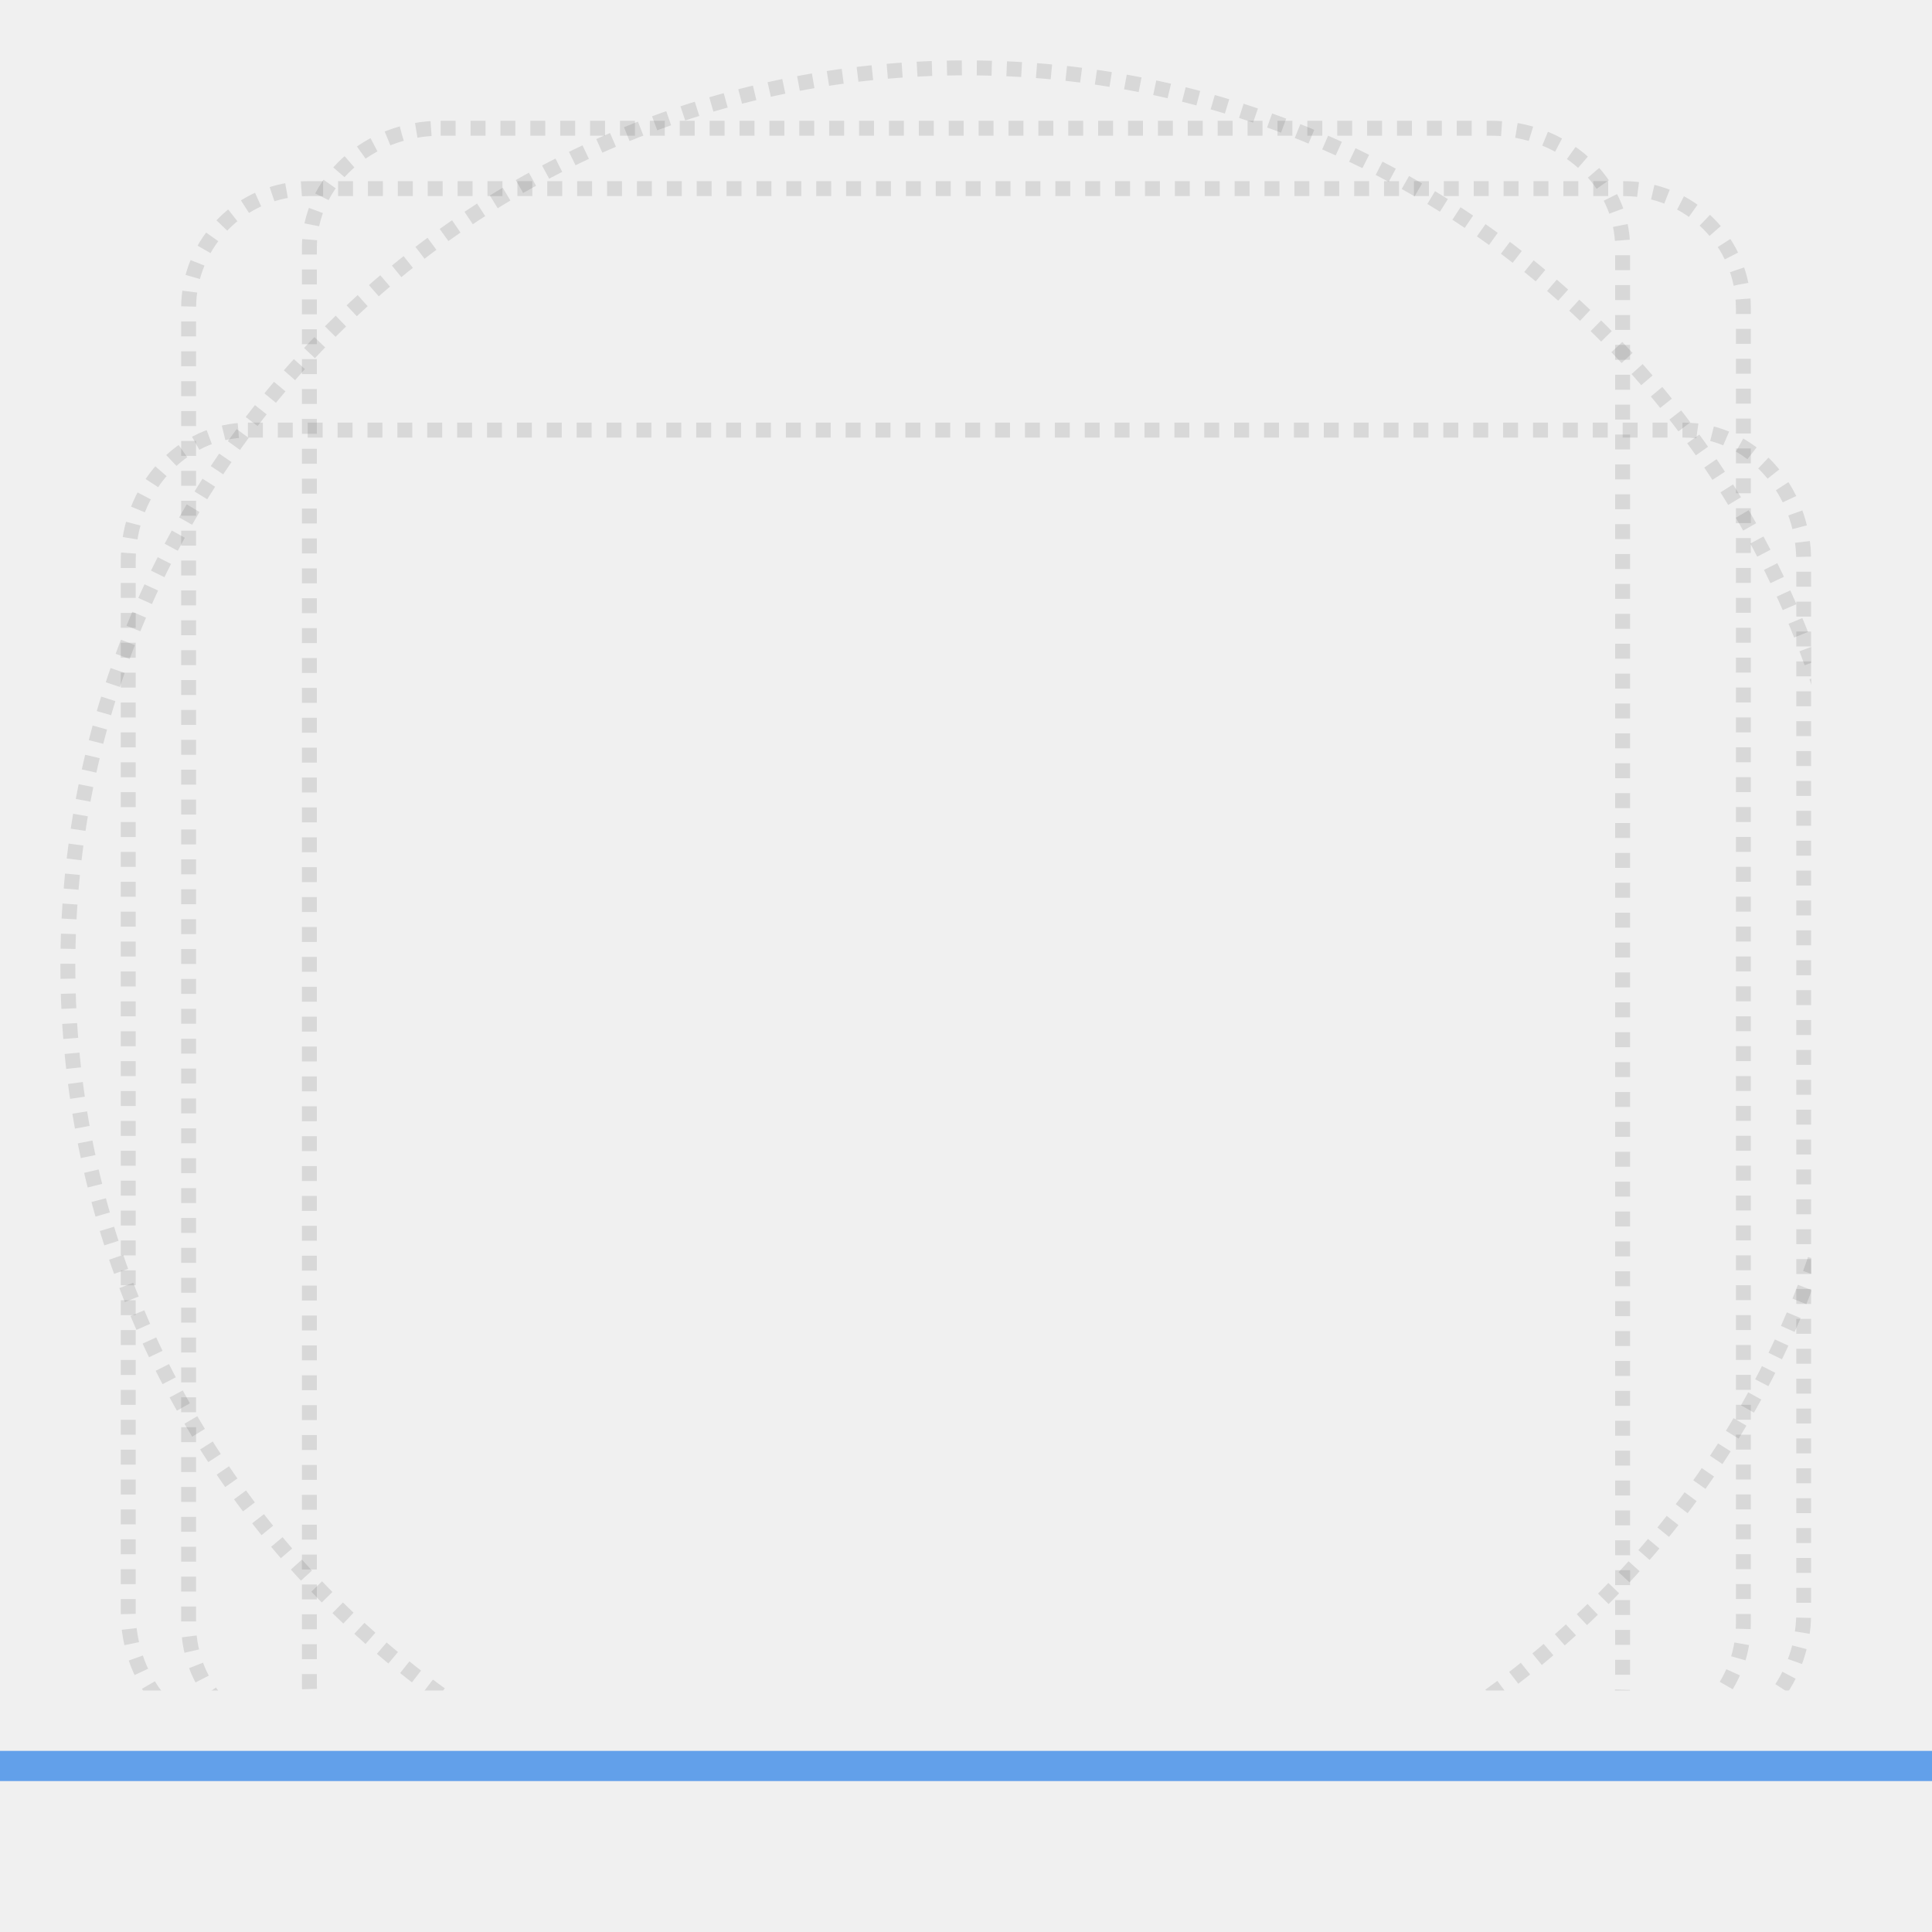
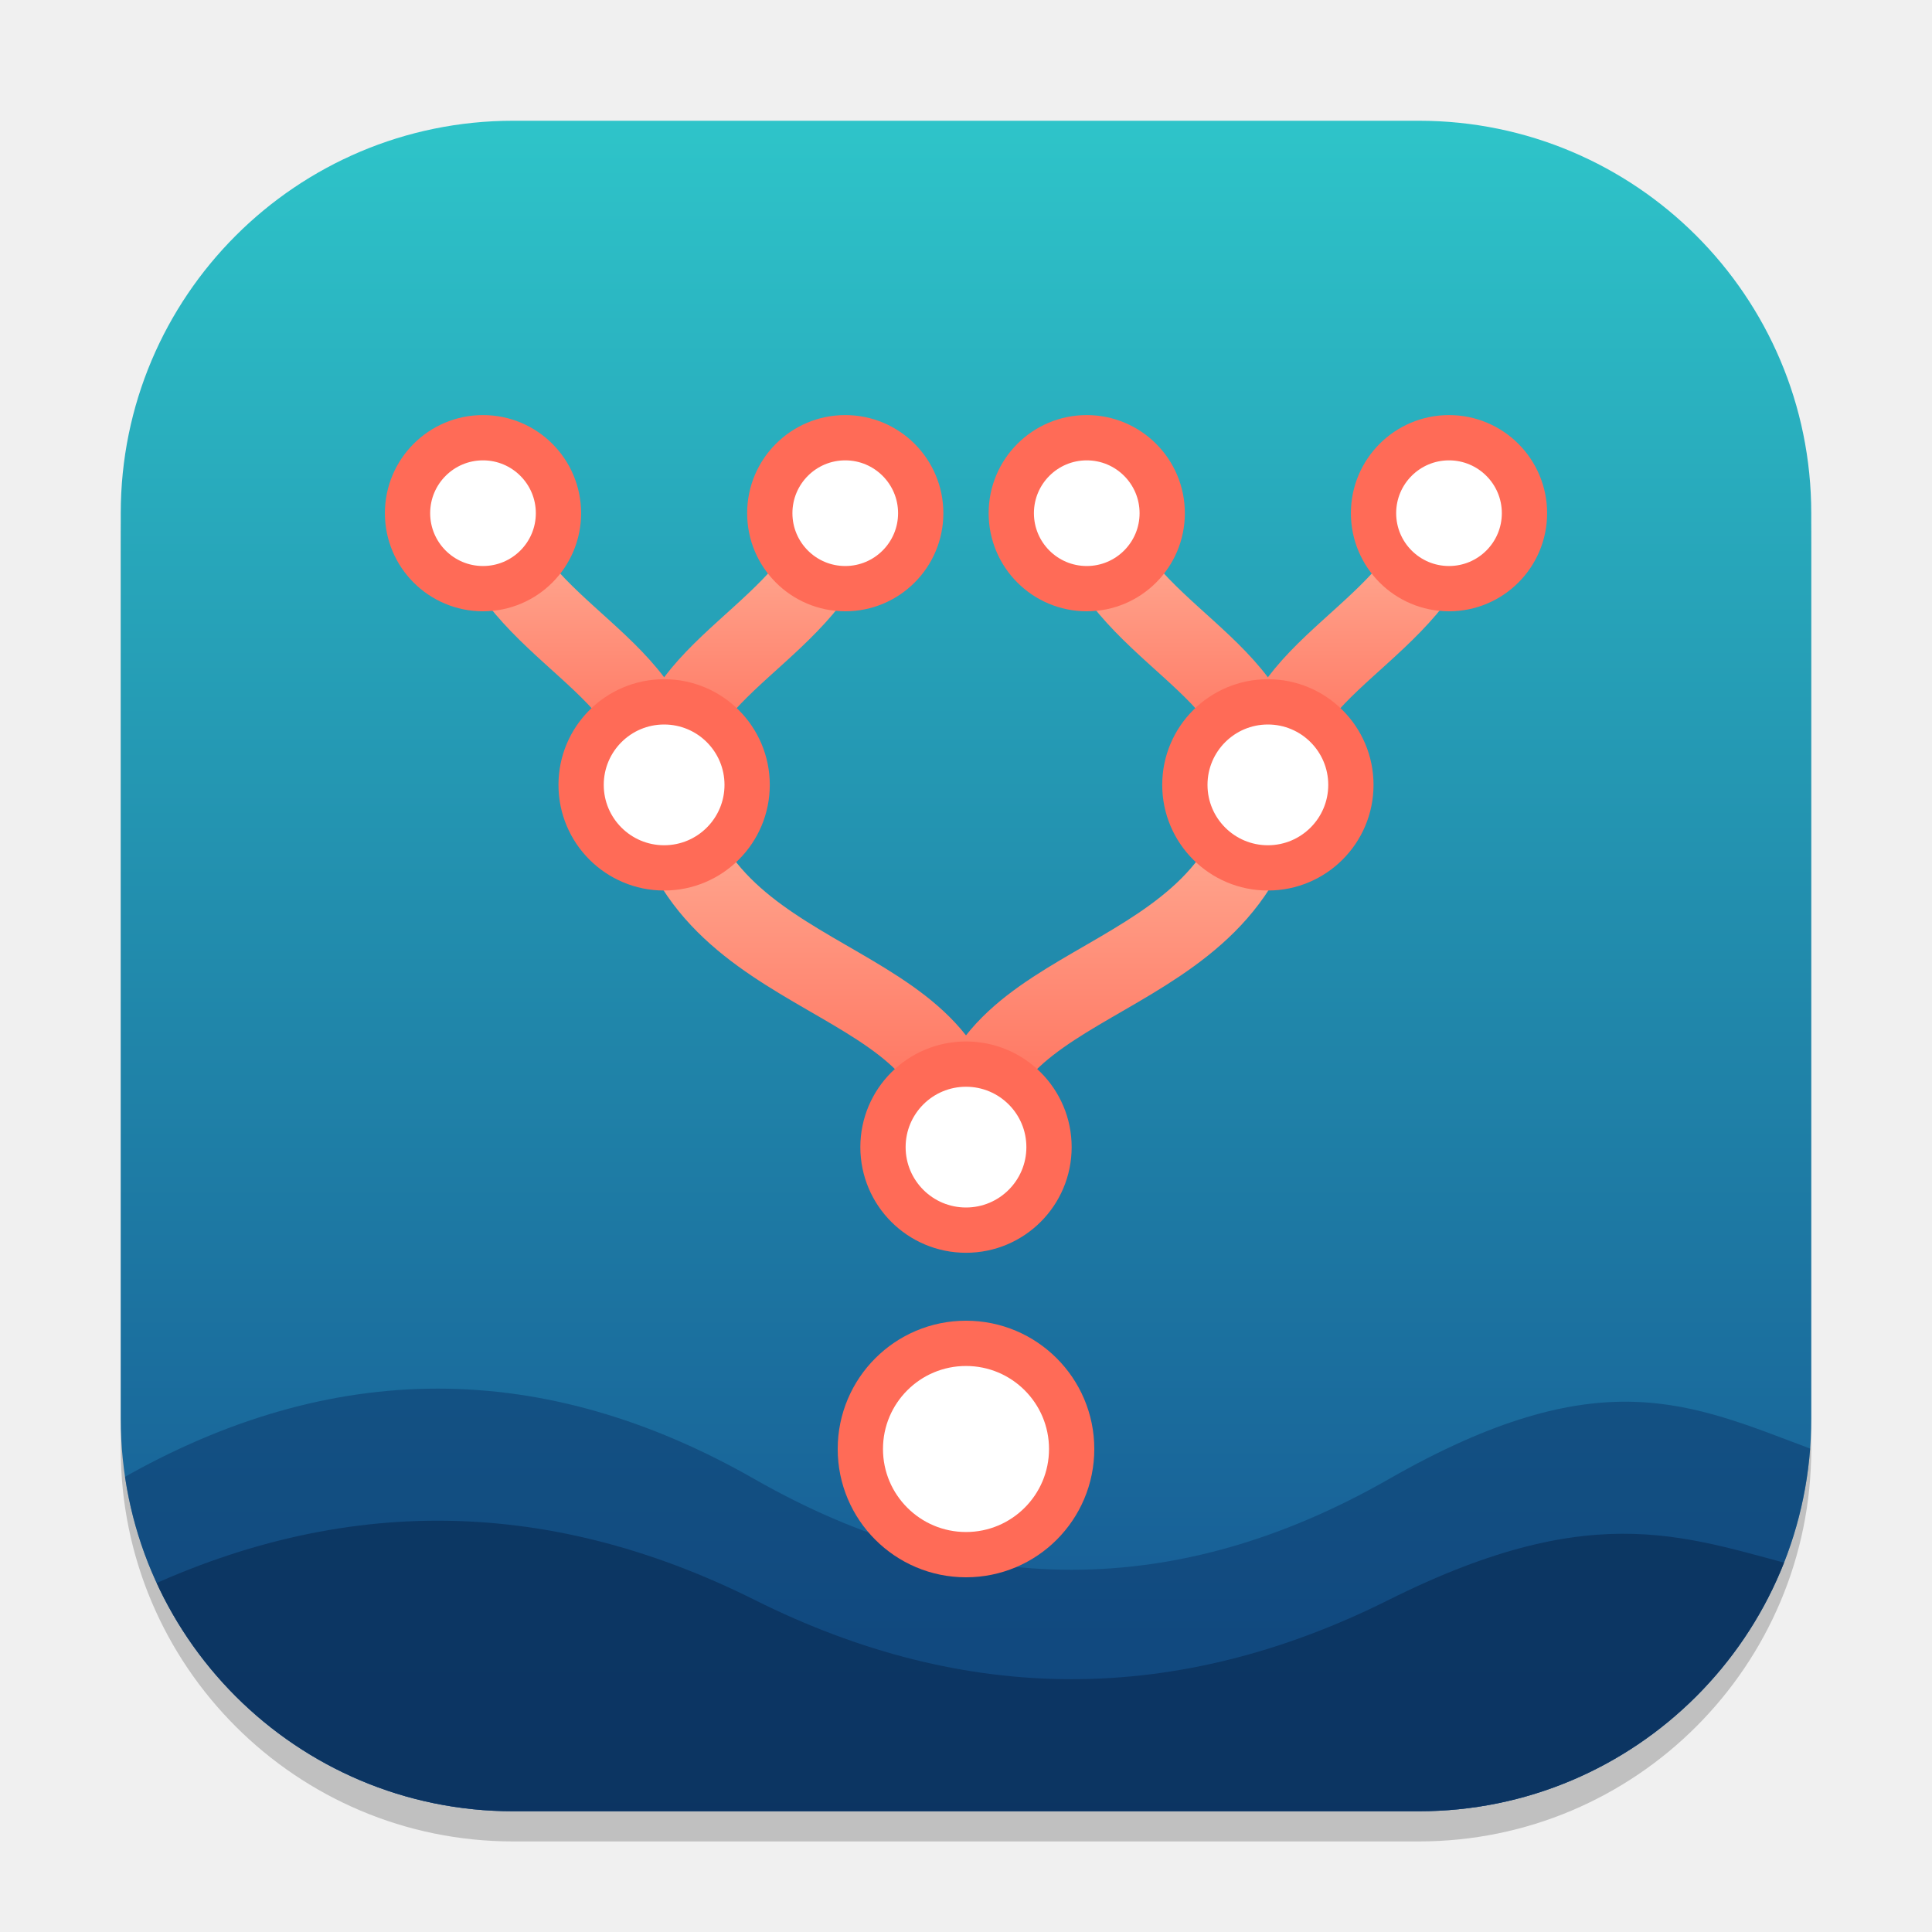
- <svg xmlns="http://www.w3.org/2000/svg" xmlns:xlink="http://www.w3.org/1999/xlink" width="128px" height="128px" viewBox="0 0 128 128" version="1.1">
+ <svg xmlns="http://www.w3.org/2000/svg" width="128" height="128" viewBox="0 0 128 128">
  <defs>
-     <filter id="alpha" filterUnits="objectBoundingBox" x="0%" y="0%" width="100%" height="100%">
-       <feColorMatrix type="matrix" in="SourceGraphic" values="0 0 0 0 1 0 0 0 0 1 0 0 0 0 1 0 0 0 1 0" />
-     </filter>
-     <mask id="mask0">
-       <g filter="url(#alpha)">
-         <rect x="0" y="0" width="128" height="128" style="fill:rgb(0%,0%,0%);fill-opacity:0.1;stroke:none;" />
-       </g>
-     </mask>
-     <clipPath id="clip1">
-       <rect x="0" y="0" width="192" height="152" />
+     <linearGradient id="sea" x1="0" y1="0" x2="0" y2="1">
+       <stop offset="0" stop-color="#2ec4c9" />
+       <stop offset="1" stop-color="#14508f" />
+     </linearGradient>
+     <linearGradient id="coral" x1="0" y1="0" x2="0" y2="1">
+       <stop offset="0" stop-color="#ffb199" />
+       <stop offset="1" stop-color="#ff6b57" />
+     </linearGradient>
+     <clipPath id="tile">
+       <rect x="8" y="8" width="112" height="112" rx="26" />
    </clipPath>
-     <g id="surface10632" clip-path="url(#clip1)">
-       <path style="fill:none;stroke-width:0.99;stroke-linecap:butt;stroke-linejoin:miter;stroke:rgb(0%,0%,0%);stroke-opacity:1;stroke-dasharray:0.99,0.99;stroke-miterlimit:4;" d="M 123.504 236 C 123.504 268.863 96.863 295.504 64 295.504 C 31.137 295.504 4.496 268.863 4.496 236 C 4.496 203.137 31.137 176.496 64 176.496 C 96.863 176.496 123.504 203.137 123.504 236 Z M 123.504 236 " transform="matrix(1,0,0,1,8,-156)" />
-     </g>
-     <mask id="mask1">
-       <g filter="url(#alpha)">
-         <rect x="0" y="0" width="128" height="128" style="fill:rgb(0%,0%,0%);fill-opacity:0.1;stroke:none;" />
-       </g>
-     </mask>
-     <clipPath id="clip2">
-       <rect x="0" y="0" width="192" height="152" />
-     </clipPath>
-     <g id="surface10635" clip-path="url(#clip2)">
-       <path style="fill:none;stroke-width:0.99;stroke-linecap:butt;stroke-linejoin:miter;stroke:rgb(0%,0%,0%);stroke-opacity:1;stroke-dasharray:0.99,0.99;stroke-miterlimit:4;" d="M 29.195 180.496 L 98.805 180.496 C 103.609 180.496 107.504 184.047 107.504 188.426 L 107.504 283.574 C 107.504 287.953 103.609 291.504 98.805 291.504 L 29.195 291.504 C 24.391 291.504 20.496 287.953 20.496 283.574 L 20.496 188.426 C 20.496 184.047 24.391 180.496 29.195 180.496 Z M 29.195 180.496 " transform="matrix(1,0,0,1,8,-156)" />
-     </g>
-     <mask id="mask2">
-       <g filter="url(#alpha)">
-         <rect x="0" y="0" width="128" height="128" style="fill:rgb(0%,0%,0%);fill-opacity:0.1;stroke:none;" />
-       </g>
-     </mask>
-     <clipPath id="clip3">
-       <rect x="0" y="0" width="192" height="152" />
-     </clipPath>
-     <g id="surface10638" clip-path="url(#clip3)">
-       <path style="fill:none;stroke-width:0.99;stroke-linecap:butt;stroke-linejoin:miter;stroke:rgb(0%,0%,0%);stroke-opacity:1;stroke-dasharray:0.99,0.99;stroke-miterlimit:4;" d="M 20.418 184.496 L 107.582 184.496 C 111.957 184.496 115.504 188.043 115.504 192.418 L 115.504 279.582 C 115.504 283.957 111.957 287.504 107.582 287.504 L 20.418 287.504 C 16.043 287.504 12.496 283.957 12.496 279.582 L 12.496 192.418 C 12.496 188.043 16.043 184.496 20.418 184.496 Z M 20.418 184.496 " transform="matrix(1,0,0,1,8,-156)" />
-     </g>
-     <mask id="mask3">
-       <g filter="url(#alpha)">
-         <rect x="0" y="0" width="128" height="128" style="fill:rgb(0%,0%,0%);fill-opacity:0.1;stroke:none;" />
-       </g>
-     </mask>
-     <clipPath id="clip4">
-       <rect x="0" y="0" width="192" height="152" />
-     </clipPath>
-     <g id="surface10641" clip-path="url(#clip4)">
-       <path style="fill:none;stroke-width:0.99;stroke-linecap:butt;stroke-linejoin:miter;stroke:rgb(0%,0%,0%);stroke-opacity:1;stroke-dasharray:0.99,0.99;stroke-miterlimit:4;" d="M 16.426 200.496 L 111.574 200.496 C 115.953 200.496 119.504 204.391 119.504 209.195 L 119.504 278.805 C 119.504 283.609 115.953 287.504 111.574 287.504 L 16.426 287.504 C 12.047 287.504 8.496 283.609 8.496 278.805 L 8.496 209.195 C 8.496 204.391 12.047 200.496 16.426 200.496 Z M 16.426 200.496 " transform="matrix(1,0,0,1,8,-156)" />
-     </g>
  </defs>
-   <g id="surface10578">
-     <rect x="0" y="0" width="128" height="128" style="fill:rgb(94.118%,94.118%,94.118%);fill-opacity:1;stroke:none;" />
-     <use xlink:href="#surface10632" transform="matrix(1,0,0,1,-8,-16)" mask="url(#mask0)" />
-     <use xlink:href="#surface10635" transform="matrix(1,0,0,1,-8,-16)" mask="url(#mask1)" />
-     <use xlink:href="#surface10638" transform="matrix(1,0,0,1,-8,-16)" mask="url(#mask2)" />
-     <use xlink:href="#surface10641" transform="matrix(1,0,0,1,-8,-16)" mask="url(#mask3)" />
-     <path style="fill:none;stroke-width:2;stroke-linecap:butt;stroke-linejoin:miter;stroke:rgb(38.431%,62.745%,91.765%);stroke-opacity:1;stroke-miterlimit:4;" d="M 0 289 L 128 289 " transform="matrix(1,0,0,1,0,-172)" />
+   <rect x="8" y="10" width="112" height="112" rx="26" fill="#000" opacity=".2" />
+   <rect x="8" y="8" width="112" height="112" rx="26" fill="url(#sea)" />
+   <g clip-path="url(#tile)">
+     <path d="M8 98c14-8 28-8 42 0s28 8 42 0 20-5 28-2v32H8z" fill="#0d3b6e" opacity=".55" />
+     <path d="M8 106c14-7 28-7 42 0s28 7 42 0 20-4 28-2v22H8z" fill="#0a2d57" opacity=".7" />
+   </g>
+   <g fill="none" stroke="url(#coral)" stroke-width="5" stroke-linecap="round">
+     <path d="M64 96V76" />
+     <path d="M64 76C64 64 46 66 44 52" />
+     <path d="M64 76C64 64 82 66 84 52" />
+     <path d="M44 52C44 44 34 42 32 34" />
+     <path d="M44 52C44 44 54 42 56 34" />
+     <path d="M84 52C84 44 74 42 72 34" />
+     <path d="M84 52C84 44 94 42 96 34" />
+   </g>
+   <g fill="#fff" stroke="#ff6b57" stroke-width="3">
+     <circle cx="64" cy="96" r="7" />
+     <circle cx="64" cy="76" r="5.5" />
+     <circle cx="44" cy="52" r="5.5" />
+     <circle cx="84" cy="52" r="5.5" />
+     <circle cx="32" cy="34" r="5" />
+     <circle cx="56" cy="34" r="5" />
+     <circle cx="72" cy="34" r="5" />
+     <circle cx="96" cy="34" r="5" />
  </g>
</svg>
